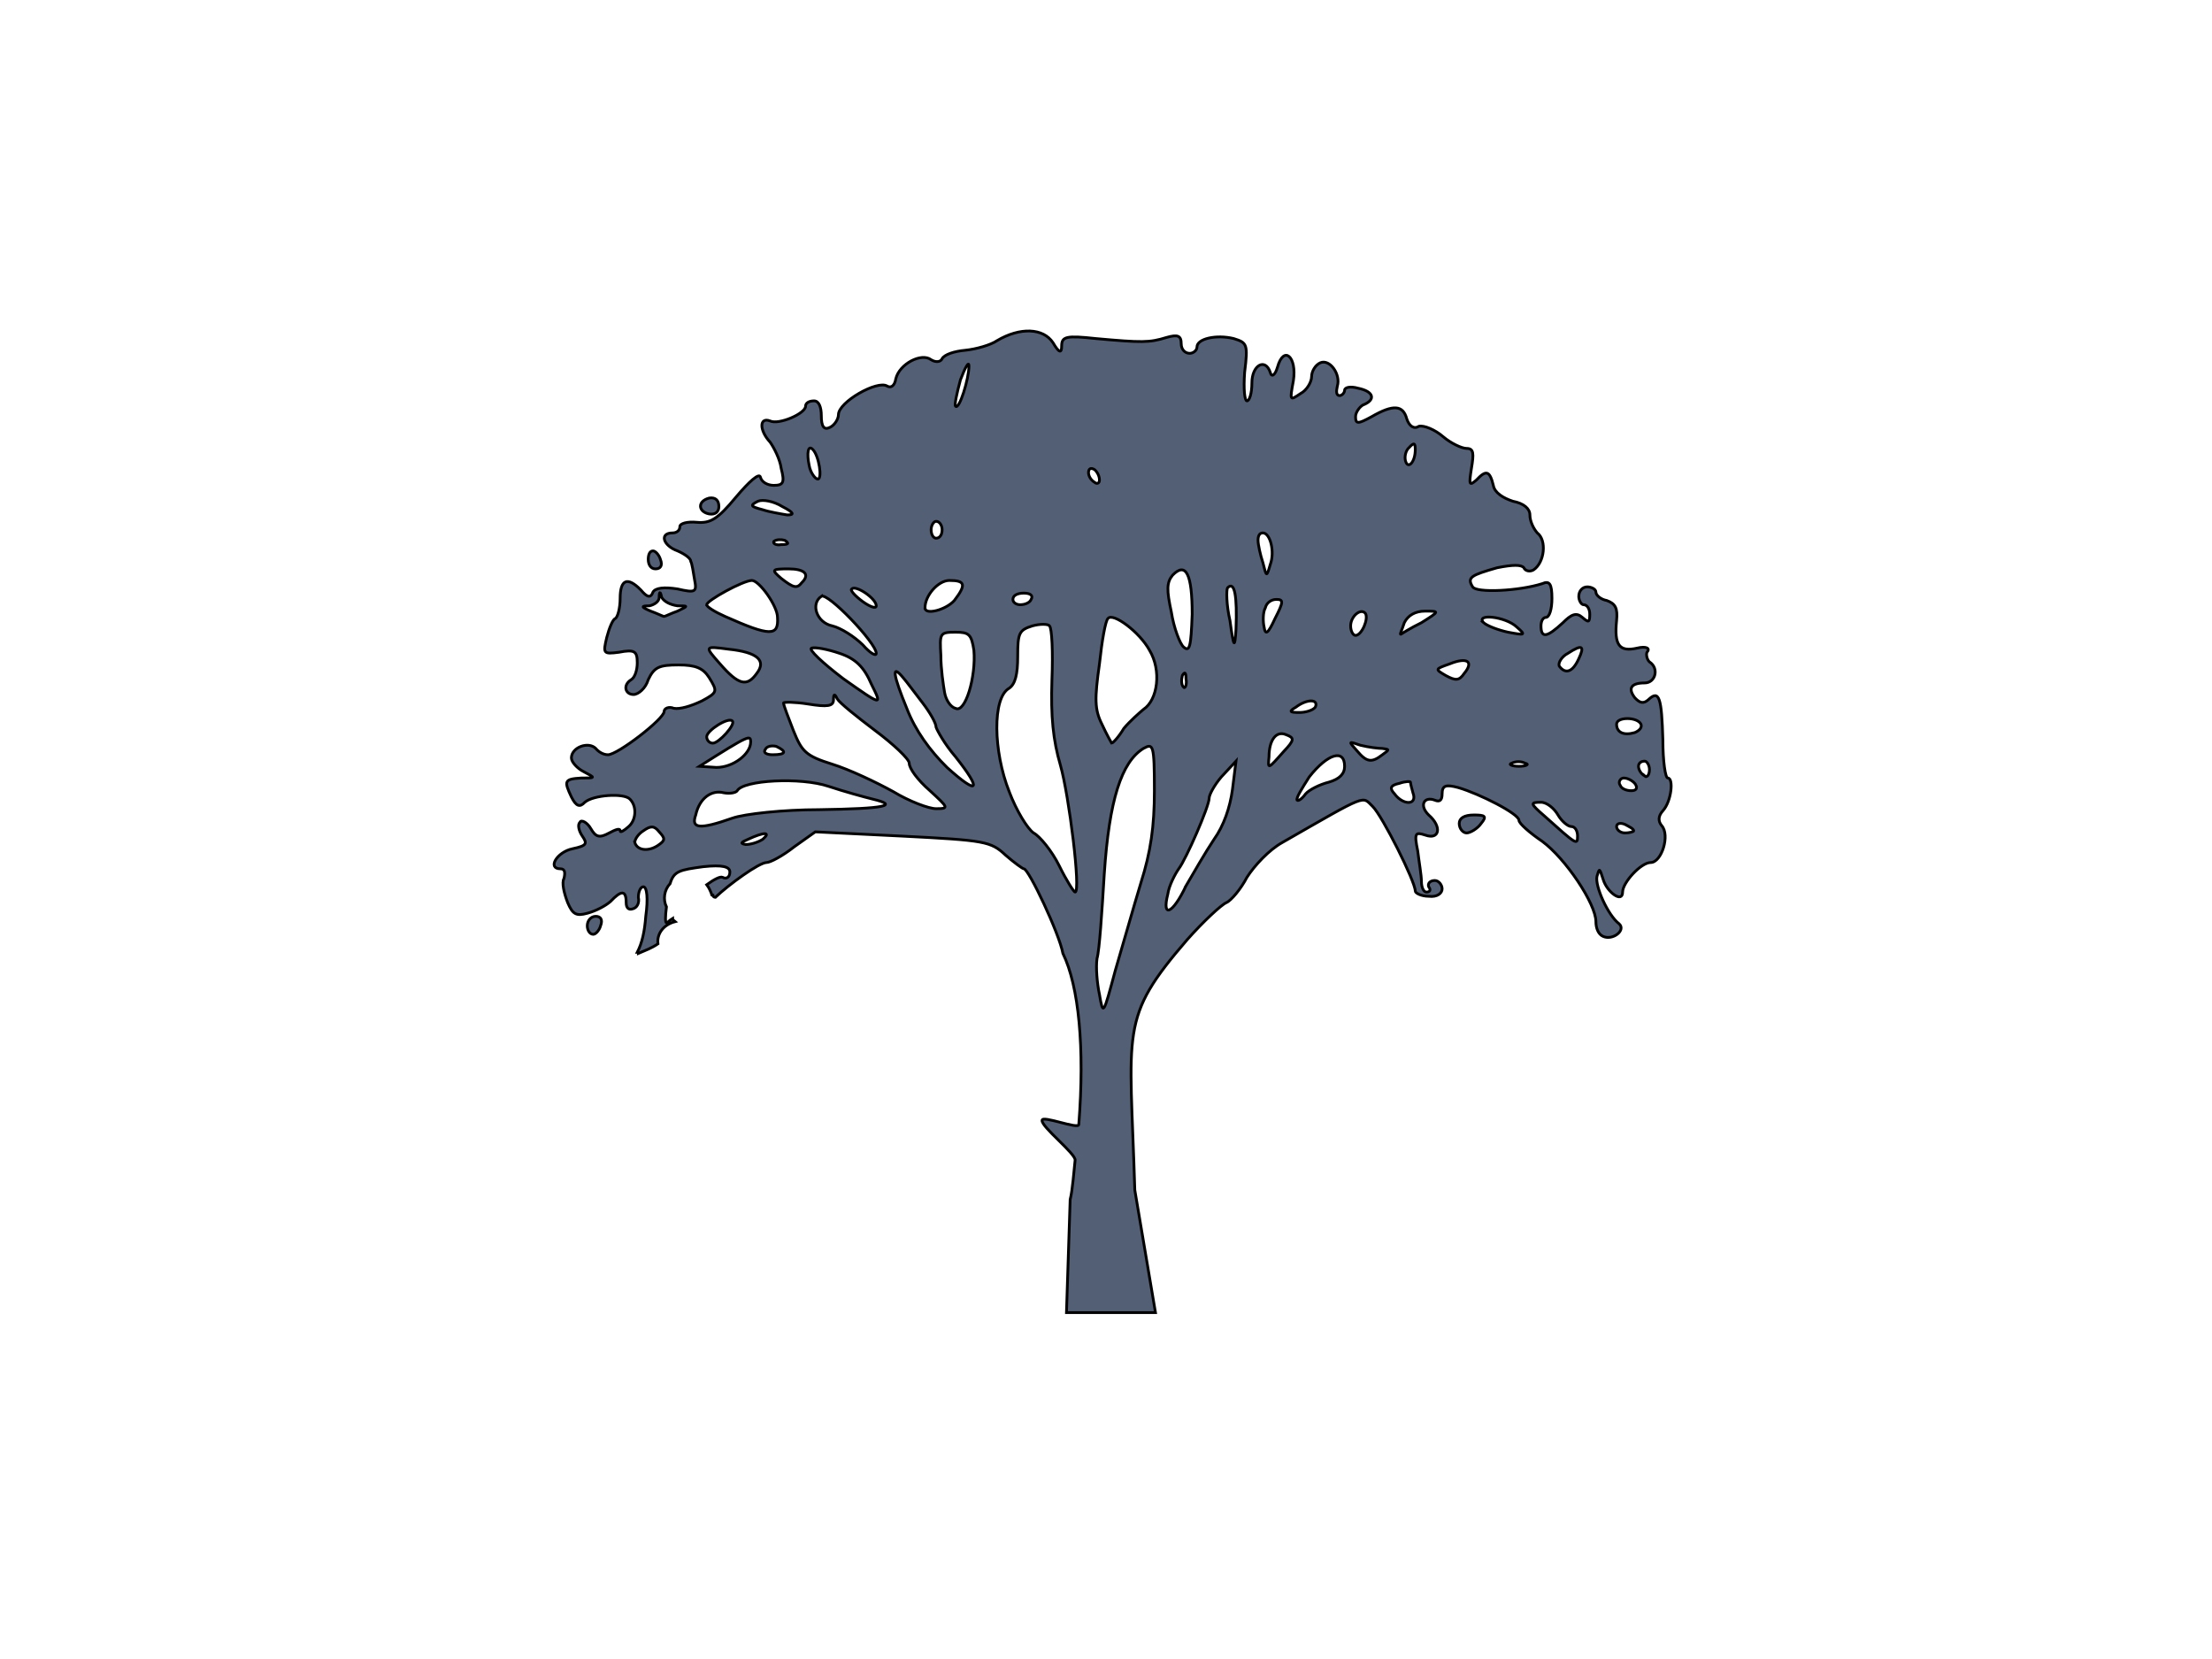
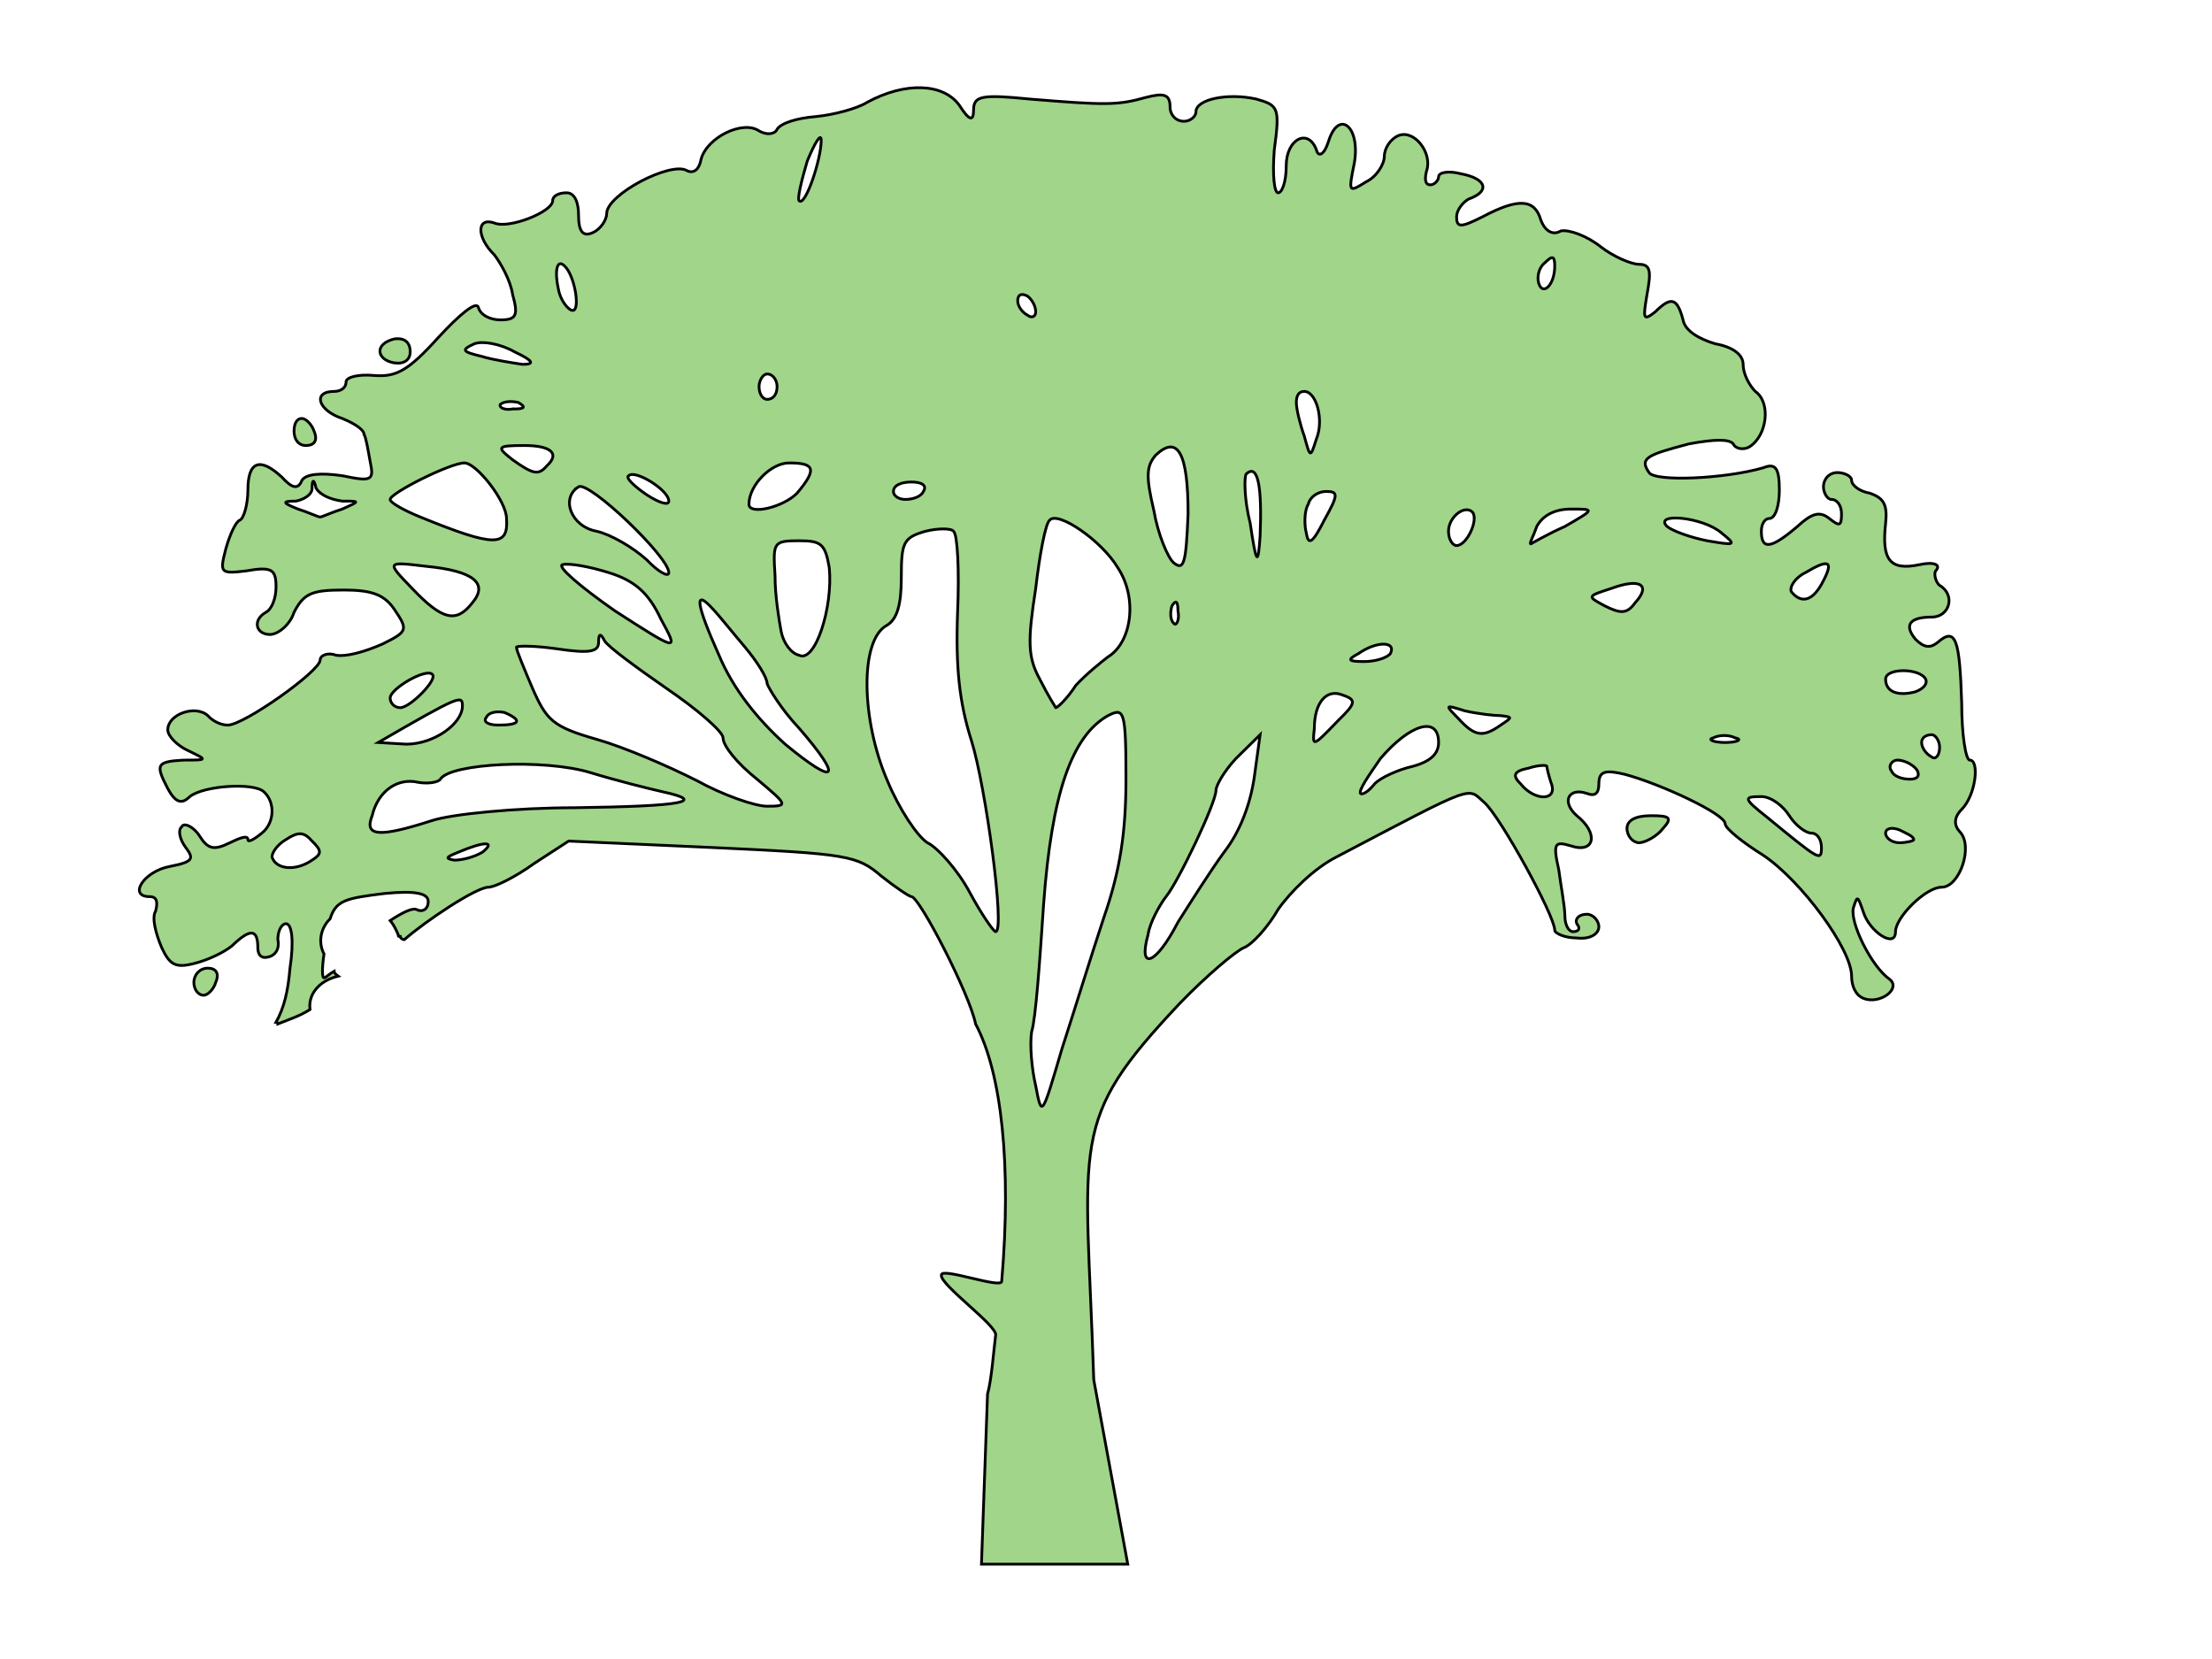
<svg xmlns="http://www.w3.org/2000/svg" width="800" height="600">
  <g>
-     <path stroke="#000" id="svg_5" d="m237.064,205.745c-1.732,0 -2.622,-1.56 -2.622,-3.43c0,-1.559 0.445,-3.074 1.732,-3.074c0.89,0 2.23,1.514 2.675,3.074c0.89,2.271 0,3.43 -1.785,3.43zm295.989,89.002c3.961,0 4.851,0.4 2.622,3.073c-1.287,1.871 -3.961,3.43 -5.248,3.43c-1.34,0 -2.675,-1.559 -2.675,-3.43c0,-1.916 1.785,-3.073 5.301,-3.073zm-276.574,-108.869c-3.961,-0.757 -4.406,-4.589 0,-5.747c2.23,-0.356 3.516,0.757 3.516,3.074c0,1.916 -1.287,3.03 -3.516,2.673zm-49.379,121.073c5.301,-1.114 5.301,-1.914 3.516,-4.544c-1.335,-1.914 -1.78,-4.231 -0.89,-4.988c0.445,-1.159 2.675,0 3.961,2.271c1.785,3.074 3.12,3.476 6.636,1.559c2.181,-1.157 3.961,-1.916 3.961,-0.757c0,0.757 1.34,0 3.071,-1.559c2.675,-2.271 3.12,-7.26 0.445,-9.934c-2.177,-2.271 -13.224,-1.514 -16.295,1.157c-1.78,1.917 -3.12,1.516 -4.851,-1.914c-2.675,-5.703 -2.675,-6.504 3.516,-6.86c5.301,0 5.301,0 0.89,-2.317c-2.225,-1.114 -4.406,-3.43 -4.406,-4.944c0,-3.832 6.143,-6.103 8.817,-3.43c0.89,1.113 2.622,2.271 4.406,2.271c3.516,0 20.305,-12.962 20.305,-15.635c0,-1.159 1.736,-1.916 3.516,-1.159c2.181,0.402 6.143,-0.757 10.157,-2.673c5.693,-3.073 5.693,-3.43 2.622,-8.418c-2.177,-3.43 -4.851,-4.589 -11.043,-4.589c-7.033,0 -8.817,0.757 -10.994,5.346c-0.895,3.073 -3.569,5.344 -5.301,5.344c-3.071,0 -3.961,-3.428 -0.89,-5.344c1.335,-0.757 2.225,-3.43 2.225,-6.103c0,-4.187 -0.89,-4.944 -6.636,-3.83c-5.746,0.757 -5.746,0.4 -4.406,-5.347c0.89,-3.43 2.177,-6.503 3.071,-6.86c0.89,-0.4 1.78,-3.83 1.78,-7.26c0,-6.861 2.626,-8.018 7.483,-3.074c2.225,2.673 3.565,3.074 4.406,0.757c0.89,-1.514 4.01,-1.871 8.866,-1.114c6.588,1.514 7.033,1.114 6.143,-3.43c-0.445,-2.673 -0.895,-5.746 -1.34,-6.503c0,-1.157 -2.177,-2.673 -4.803,-3.831c-5.301,-1.916 -6.636,-6.503 -1.785,-6.503c1.34,0 2.626,-0.757 2.626,-2.273c0,-1.157 2.675,-1.914 6.191,-1.56c4.856,0.402 7.478,-1.113 14.114,-9.13c4.856,-5.747 8.373,-8.82 8.818,-7.261c0.445,1.914 2.675,3.028 4.856,3.028c3.516,0 3.961,-1.113 2.675,-6.101c-0.45,-3.43 -2.675,-7.617 -4.015,-9.533c-3.961,-4.232 -3.961,-9.176 0,-7.663c3.12,1.516 12.827,-2.671 12.827,-5.344c0,-1.159 1.291,-1.916 3.071,-1.916c1.785,0 2.626,2.316 2.626,5.346c0,3.83 0.89,5.344 3.12,4.231c1.732,-0.801 3.071,-3.074 3.071,-4.587c0,-4.59 14.114,-12.607 17.63,-10.334c1.34,0.757 2.675,0 3.125,-2.673c1.286,-5.346 9.258,-9.533 12.774,-6.86c1.785,1.113 3.517,0.757 3.966,-0.4c0.89,-1.516 4.406,-2.673 8.368,-3.03c3.961,-0.4 9.263,-1.916 11.492,-3.476c8.368,-4.944 16.74,-4.587 20.257,0.759c2.23,3.83 3.12,3.83 3.12,1.157c0,-3.43 1.737,-3.83 12.334,-2.673c16.789,1.516 19.415,1.516 25.606,-0.4c3.961,-1.114 5.301,-0.757 5.301,2.316c0,1.917 1.287,3.43 3.071,3.43c1.335,0 2.622,-1.114 2.622,-2.273c0,-3.073 7.086,-4.587 13.277,-3.073c4.803,1.516 5.248,1.916 3.961,12.206c-0.445,6.147 0,10.334 0.842,10.334c0.89,0 1.785,-2.673 1.785,-6.503c0,-6.46 4.851,-9.131 6.636,-3.83c0.445,1.914 1.732,1.157 2.622,-1.87c2.23,-8.02 7.086,-3.833 5.746,4.944c-1.335,7.26 -1.335,7.26 2.627,4.587c2.23,-1.157 3.961,-4.187 3.961,-6.101c0,-1.916 1.34,-4.189 3.12,-4.99c3.516,-1.513 7.482,4.231 6.191,8.42c-0.445,1.914 -0.445,3.43 0.842,3.43c0.895,0 1.785,-1.113 1.785,-1.916c0,-1.114 2.181,-1.514 4.856,-0.757c5.741,1.157 6.583,4.23 1.732,6.101c-1.287,0.803 -2.626,2.673 -2.626,4.233c0,2.673 0.895,2.673 5.746,0c7.923,-4.587 11.439,-4.233 12.779,0.757c0.89,2.673 2.626,3.832 4.406,2.673c1.785,-0.4 5.746,1.159 8.818,3.83c2.675,2.273 6.636,4.187 8.421,4.187c2.626,0 2.626,1.916 1.732,7.263c-0.89,5.747 -0.89,6.503 1.785,4.187c3.516,-3.787 4.851,-3.431 6.143,1.914c0.445,2.673 3.565,4.589 7.081,5.747c3.961,0.759 6.143,2.673 6.143,4.946c0,2.316 1.335,4.988 2.675,6.504c3.516,2.673 2.622,10.69 -1.34,13.363c-1.335,0.801 -3.071,0.4 -3.516,-0.757c-0.89,-1.159 -3.961,-1.159 -9.708,0c-9.263,2.671 -10.994,3.43 -8.817,6.904c1.34,2.271 16.745,1.514 25.161,-1.159c2.626,-1.157 3.516,0 3.516,5.346c0,3.83 -0.89,6.86 -2.225,6.86c-0.895,0 -1.736,1.157 -1.736,3.073c0,4.589 2.181,4.187 7.928,-1.157c3.066,-3.073 4.851,-3.832 7.033,-1.916c2.225,1.916 2.675,1.916 2.675,-1.157c0,-1.873 -0.895,-3.43 -2.23,-3.43c-0.842,0 -1.737,-1.516 -1.737,-3.03c0,-1.916 1.291,-3.43 3.071,-3.43c1.34,0 3.12,0.757 3.12,1.871c0,1.16 1.736,2.673 3.966,3.074c3.067,1.159 3.961,2.673 3.516,7.26c-0.895,8.776 0.89,11.45 7.478,9.936c3.12,-0.759 4.851,0 3.516,1.514c-0.397,0.757 0,2.673 0.89,3.473c3.569,2.273 2.23,7.618 -1.732,7.618c-4.856,0 -6.191,1.916 -3.565,5.346c1.78,1.916 3.12,2.271 4.851,0.757c4.015,-3.83 4.856,-0.757 5.301,14.523c0,7.66 0.89,13.764 1.78,13.764c2.181,0 1.34,8.42 -1.78,11.85c-1.736,1.914 -1.736,3.784 -0.445,5.344c3.12,3.43 0,13.364 -3.966,13.364c-3.516,0 -10.152,7.26 -10.152,10.69c0,4.189 -5.693,0 -7.033,-4.587c-1.335,-4.187 -1.335,-4.187 -2.23,-1.159c-0.842,3.476 3.966,14.166 7.976,17.196c2.626,2.317 -2.23,6.147 -5.746,4.587c-1.785,-0.757 -2.626,-3.028 -2.626,-5.344c0,-6.503 -11.043,-22.897 -19.415,-29.044c-4.455,-3.03 -8.416,-6.46 -8.416,-7.617c0,-2.317 -14.119,-9.533 -22.041,-11.85c-4.411,-1.159 -5.746,-0.757 -5.746,2.316c0,2.271 -0.842,3.028 -2.626,2.271c-3.961,-1.514 -5.746,1.917 -2.23,5.346c4.856,4.187 4.015,9.176 -1.287,7.26c-3.565,-1.157 -4.01,-0.757 -2.675,5.747c0.445,3.787 1.34,8.776 1.34,11.047c0,2.317 0.89,3.831 1.78,3.831c1.292,0 1.736,-0.757 0.842,-1.914c-0.445,-1.159 0.45,-2.273 2.23,-2.273c1.34,0 2.626,1.516 2.626,3.03c0,1.56 -1.736,3.073 -4.856,2.673c-2.622,0 -4.851,-1.114 -4.851,-1.871c0,-3.476 -11.889,-27.13 -15.405,-30.603c-3.961,-3.787 -1.335,-4.944 -32.639,13.007c-4.851,2.673 -10.152,8.42 -12.827,12.607c-2.181,4.187 -5.698,8.42 -7.478,9.176c-1.785,0.757 -8.373,6.86 -14.119,13.364c-24.716,28.641 -20.702,32.071 -18.97,90.561c7.482,44.321 7.482,44.321 7.482,44.321c-17.635,0 -17.635,0 -17.635,0c-14.559,0 -14.559,0 -14.559,0c1.335,-40.894 1.335,-40.894 1.335,-40.894c0.89,-3.428 1.34,-10.334 1.785,-14.164c0.445,-2.273 -12.382,-12.207 -11.937,-14.477c0,-1.916 13.272,3.43 13.272,1.514c2.181,-27.884 0,-50.068 -5.746,-61.874c-1.335,-7.261 -12.382,-30.601 -14.114,-30.601c-0.445,0 -3.565,-2.273 -6.636,-4.946c-5.301,-4.987 -7.478,-5.344 -37.05,-6.86c-31.749,-1.557 -31.749,-1.557 -31.749,-1.557c-7.526,5.344 -7.526,5.344 -7.526,5.344c-4.406,3.476 -8.817,5.747 -10.104,5.747c-2.675,0 -13.722,8.019 -18.525,12.606c-0.445,0 -0.89,-0.4 -0.89,-0.757c-0.445,0 -0.445,0 -0.445,-0.4c-0.445,-1.113 -0.895,-2.273 -1.785,-3.43c2.675,-1.916 4.856,-3.075 5.746,-2.673c1.335,0.757 2.626,0 2.626,-1.917c0,-1.914 -2.626,-2.673 -9.659,-1.914c-8.421,1.157 -10.602,1.557 -11.937,6.101c-2.181,2.316 -2.626,5.747 -1.335,8.42c-0.45,3.43 -0.45,5.746 0,5.746c0.445,0 0.89,-0.757 2.225,-1.559c0,0.4 0.445,0.803 0.895,1.159c-4.411,1.157 -6.641,4.587 -6.191,8.017c-2.23,1.559 -4.411,2.316 -7.086,3.474c0,0 0,-0.4 -0.397,-0.4c1.736,-3.43 2.626,-7.261 3.071,-13.007c0.895,-6.46 0.445,-10.69 -0.89,-10.69c-0.89,0 -1.785,1.559 -1.785,3.83c0.445,1.917 -0.397,3.831 -2.177,4.187c-1.34,0.4 -2.23,-0.357 -2.23,-2.271c0,-4.589 -1.732,-4.589 -5.698,-0.402c-1.78,1.559 -5.296,3.43 -8.368,4.233c-4.015,1.113 -5.301,0.356 -7.086,-3.831c-1.335,-3.43 -2.225,-7.263 -1.335,-8.776c0.445,-1.916 0.445,-3.474 -1.287,-3.474c-4.856,0 -1.34,-6.103 4.406,-7.263zm37.94,-87.843c-2.675,-0.4 -4.856,-1.514 -5.746,-3.073c-0.445,-2.273 -0.89,-2.273 -0.89,0c0,1.559 -1.785,2.673 -3.516,3.073c-3.12,0 -3.12,0.4 0.445,1.917c2.176,0.757 4.406,1.914 4.851,1.914c0.397,0 2.626,-1.157 4.856,-1.914c3.961,-1.917 3.961,-1.917 0,-1.917zm349.775,61.518c0.842,0.757 1.732,-0.402 1.732,-2.316c0,-1.516 -0.89,-3.03 -1.732,-3.03c-1.34,0 -2.23,0.757 -2.23,1.871c0,1.159 0.89,2.719 2.23,3.476zm-3.12,3.43c-0.445,-1.159 -2.626,-2.673 -4.411,-2.673c-1.287,0 -2.177,1.514 -1.287,2.673c0.397,1.157 2.181,1.914 3.961,1.914c1.736,0 2.181,-0.757 1.736,-1.914zm-3.961,17.194c1.335,0 3.12,-0.4 3.12,-0.757c0,-0.803 -1.785,-1.559 -3.12,-2.317c-1.736,-0.757 -3.071,-0.357 -3.071,0.757c0,1.159 1.335,2.316 3.071,2.316zm3.516,-36.304c1.78,-0.757 2.675,-1.916 2.225,-3.03c-1.335,-2.716 -8.813,-2.716 -8.813,0c0,3.03 2.622,4.187 6.588,3.03zm-24.223,-28.644c-2.23,1.159 -3.565,3.43 -3.12,4.589c2.23,3.028 4.856,2.271 7.081,-2.673c2.181,-4.589 1.291,-5.346 -3.961,-1.916zm-8.421,58.844c11.492,10.29 11.937,10.69 11.937,7.26c0,-1.914 -0.89,-3.474 -2.23,-3.474c-1.286,0 -3.516,-1.917 -4.851,-4.187c-1.287,-2.273 -3.961,-4.59 -6.143,-4.59c-4.01,0 -4.01,0.402 1.287,4.99zm-9.258,-17.997c2.67,0 3.961,-0.757 2.225,-1.114c-1.335,-0.757 -3.516,-0.757 -4.851,0c-1.34,0.357 0,1.114 2.626,1.114zm-12.779,-51.939c1.335,1.157 5.296,2.671 8.813,3.43c6.191,1.157 6.636,1.157 3.12,-1.916c-4.01,-3.787 -15.004,-4.944 -11.932,-1.514zm-26.898,-63.388c-1.335,1.113 -1.78,3.43 -1.335,4.944c0.89,3.074 3.516,0.4 3.516,-4.187c0,-2.317 -0.445,-2.673 -2.181,-0.757zm13.224,82.498c3.516,1.914 4.856,1.914 6.641,-0.759c3.516,-4.187 1.286,-6.101 -5.301,-3.43c-5.301,1.873 -5.301,1.873 -1.34,4.189zm-8.813,-19.11c6.636,-4.187 6.636,-4.187 1.335,-4.187c-3.565,0 -6.191,1.513 -7.526,4.187c-0.842,2.671 -1.736,4.187 -1.291,4.187c0,0 3.516,-2.273 7.483,-4.187zm-9.708,61.918c3.066,4.187 8.368,4.187 6.636,-0.4c-0.445,-1.516 -0.895,-3.43 -0.895,-3.832c0,-0.357 -1.78,-0.357 -3.961,0.402c-3.565,0.757 -3.565,1.914 -1.78,3.83zm-13.674,-15.68c3.516,4.187 5.301,4.587 9.263,1.514c2.626,-1.914 2.626,-1.914 0,-2.271c-1.335,0 -4.851,-0.402 -7.923,-1.159c-4.411,-1.514 -4.411,-1.514 -1.34,1.916zm-0.445,-41.651c2.23,0 4.856,-6.103 3.516,-8.017c-1.732,-1.916 -5.296,1.157 -5.296,4.587c0,1.916 0.89,3.43 1.78,3.43zm-21.592,25.97c-2.675,1.559 -2.23,1.917 1.287,1.917c2.23,0 4.851,-0.759 5.746,-1.917c1.335,-3.03 -3.071,-3.03 -7.033,0zm0.445,33.631c0.397,0.402 1.732,-0.4 3.071,-2.271c1.335,-1.559 5.296,-3.476 8.368,-4.233c3.961,-1.157 5.746,-3.028 5.746,-5.747c0,-6.457 -6.191,-4.544 -12.779,3.833c-2.675,4.231 -4.851,7.661 -4.406,8.418zm-4.856,-17.594c3.961,-4.187 3.961,-4.946 0.841,-6.103c-3.516,-1.514 -6.138,1.917 -6.138,8.017c-0.45,4.589 -0.45,4.589 5.296,-1.914zm-7.081,-45.08c0.445,3.073 1.335,2.673 3.961,-3.03c3.12,-6.101 3.12,-6.904 0.445,-6.904c-1.732,0 -3.516,1.157 -3.961,3.074c-0.89,1.514 -0.89,4.99 -0.445,6.86zm-2.181,-31.315c0,1.557 0.842,5.344 1.736,8.017c1.335,5.346 1.335,5.346 2.675,0.757c1.732,-4.587 0,-11.447 -2.675,-11.447c-1.291,0 -1.736,1.157 -1.736,2.673zm-30.902,12.605c-2.181,2.673 -2.181,5.346 -0.45,13.364c0.895,5.747 3.125,11.493 4.411,12.607c2.23,1.916 2.675,0 3.12,-11.848c0,-14.477 -2.23,-19.067 -7.081,-14.123zm3.961,40.493c0.445,0.757 1.335,-0.757 0.89,-3.03c0,-2.317 -0.445,-2.673 -1.335,-1.157c-0.397,1.514 -0.397,3.43 0.445,4.187zm15.899,-35.904c-0.445,0.757 -0.445,6.103 0.89,11.848c1.34,9.936 1.736,10.336 2.181,3.075c0.445,-11.85 -0.445,-17.596 -3.071,-14.923zm-15.009,107.756c2.675,-4.589 7.081,-12.25 10.153,-16.839c3.516,-4.944 5.746,-11.448 6.636,-17.951c1.291,-10.29 1.291,-10.29 1.291,-10.29c-5.301,5.703 -5.301,5.703 -5.301,5.703c-2.626,3.074 -4.406,6.503 -4.406,7.661c0,3.03 -8.373,22.14 -10.999,25.57c-1.335,1.914 -3.565,6.147 -3.961,9.176c-2.23,8.775 1.736,7.26 6.588,-3.03zm-31.304,39.334c1.34,7.617 1.34,7.617 5.746,-8.776c2.626,-8.82 6.588,-22.94 9.263,-31.717c3.516,-11.091 4.856,-20.267 4.856,-33.231c0,-16.838 -0.45,-17.194 -3.966,-15.278c-7.971,4.944 -12.382,18.708 -14.162,45.435c-0.842,13.766 -1.736,27.53 -2.626,30.56c-0.445,3.073 0,8.82 0.89,13.007zm0.895,-97.778c1.732,3.787 3.516,6.86 3.516,6.86c0.445,0 2.621,-2.317 4.406,-5.346c2.23,-2.671 5.746,-5.744 7.081,-6.858c5.253,-3.476 6.588,-14.166 2.181,-21.427c-3.516,-6.503 -13.224,-13.766 -15.009,-11.45c-0.89,0.757 -2.176,8.02 -3.071,16.437c-1.78,12.607 -1.78,16.439 0.895,21.783zm-2.675,-87.488c0.89,0.759 1.78,0.357 1.78,-0.8c0,-1.516 -0.89,-3.03 -1.78,-3.787c-1.34,-0.803 -2.181,-0.4 -2.181,1.114c0,1.157 0.842,2.673 2.181,3.474zm-142.894,102.722c6.143,0.402 6.143,0.402 6.143,0.402c6.191,0 12.382,-4.946 12.382,-9.176c0,-2.673 -0.445,-2.673 -18.525,8.774zm2.626,-10.691c0,1.16 0.89,2.317 2.23,2.317c2.177,0 8.368,-6.86 7.033,-8.017c-1.34,-1.559 -9.263,3.43 -9.263,5.701zm4.856,-26.327c6.636,7.619 9.708,8.376 13.224,3.43c3.565,-4.587 0.445,-7.661 -10.157,-8.774c-8.813,-1.159 -8.813,-1.159 -3.067,5.344zm-4.856,-21.425c0,0.8 3.12,2.671 6.636,4.23c16.295,7.261 19.415,7.261 18.97,0.357c0,-4.187 -6.636,-13.364 -9.263,-13.364c-3.12,0 -16.344,7.26 -16.344,8.777zm23.826,54.255c4.851,0 5.296,-1.157 1.335,-3.028c-1.785,-0.402 -3.516,0 -3.961,1.114c-0.895,1.157 0.445,1.914 2.626,1.914zm3.516,-89.759c-3.071,-1.916 -7.038,-2.673 -8.818,-1.916c-3.071,1.516 -2.626,1.916 1.78,3.073c2.181,0.759 6.641,1.516 8.818,1.873c2.626,0 2.626,-0.759 -1.78,-3.03zm-0.397,13.764c2.621,0 3.071,-0.4 1.287,-1.557c-1.287,-0.356 -3.071,-0.356 -3.961,0.4c-0.445,0.757 0.89,1.514 2.675,1.157zm2.621,8.777c-6.191,0 -6.191,0.356 -2.621,3.43c4.406,3.43 5.693,3.83 7.478,1.514c3.071,-3.028 0.89,-4.944 -4.856,-4.944zm8.818,-43.165c-1.785,-1.916 -2.23,1.514 -1.335,5.701c0.445,2.673 2.225,4.989 3.12,4.989c1.732,0 0.445,-8.42 -1.785,-10.69zm14.114,50.424c-0.89,0.357 1.34,2.673 3.966,4.59c2.675,1.914 4.851,2.671 4.851,1.514c0,-2.673 -7.478,-7.663 -8.817,-6.103zm-11.043,2.673c-3.961,2.673 -1.732,9.533 4.01,10.691c3.071,0.757 7.928,3.83 10.999,6.86c2.675,3.074 4.851,4.233 4.851,3.074c0,-3.83 -17.63,-22.184 -19.86,-20.624zm18.08,31.717c-2.626,-6.149 -5.698,-9.177 -11.444,-11.093c-4.406,-1.514 -8.817,-2.316 -10.152,-1.914c-1.34,0.4 3.961,5.344 11.492,11.091c14.114,9.934 14.114,9.934 10.104,1.916zm23.425,-58.845c-0.89,0 -1.785,1.514 -1.785,3.028c0,1.916 0.895,3.074 1.785,3.074c1.287,0 2.181,-1.157 2.181,-3.074c0,-1.514 -0.895,-3.028 -2.181,-3.028zm-4.01,31.315c0,2.673 7.526,0.757 10.597,-2.673c4.406,-5.746 3.961,-7.26 -1.785,-7.26c-3.961,0 -8.813,5.347 -8.813,9.934zm12.827,-82.499c-1.34,4.944 -2.23,9.131 -1.785,9.533c1.34,1.514 4.856,-9.933 4.856,-14.523c0,-1.914 -1.34,0.402 -3.071,4.989zm22.931,77.152c-2.23,0 -3.961,0.759 -3.961,2.273c0,1.157 1.287,1.917 2.622,1.917c1.785,0 3.516,-0.759 3.966,-1.917c0.89,-1.513 -0.45,-2.273 -2.626,-2.273zm-5.301,71.808c2.626,6.906 6.588,13.364 8.818,14.923c2.23,1.157 6.636,6.504 9.263,11.85c2.626,5.344 5.301,9.531 5.746,9.531c2.176,0 -2.23,-35.145 -5.301,-45.837c-2.675,-9.174 -3.517,-17.594 -3.071,-30.958c0.397,-9.933 0,-18.71 -0.89,-19.467c-0.445,-0.757 -3.516,-0.757 -6.191,0c-4.856,1.514 -5.301,2.673 -5.301,11.093c0,6.458 -0.89,9.934 -3.071,11.447c-6.191,3.43 -5.746,22.897 0,37.418zm-12.779,-51.181c-0.89,-5.747 -1.78,-6.503 -6.636,-6.503c-5.746,0 -5.746,0.4 -5.301,8.418c0,4.946 0.895,10.693 1.34,13.364c0.445,2.673 2.181,5.346 3.961,5.747c3.516,1.916 7.478,-11.447 6.636,-21.024zm-6.636,38.575c-3.961,-4.587 -6.636,-9.531 -7.033,-10.69c0,-1.514 -2.23,-5.344 -4.851,-8.774c-2.675,-3.43 -5.746,-7.663 -7.086,-9.177c-4.406,-5.346 -3.516,-0.757 1.34,11.091c3.071,8.019 8.368,15.28 14.559,21.383c11.444,10.334 12.779,8.418 3.071,-3.832zm-7.033,18.753c4.803,0 4.406,-0.4 -2.23,-6.503c-4.406,-3.831 -7.478,-8.018 -7.478,-9.934c0,-1.514 -5.746,-6.904 -12.382,-11.848c-6.588,-4.989 -12.779,-9.933 -13.669,-11.449c-0.895,-1.914 -1.34,-1.914 -1.34,0.357c0,2.317 -2.177,2.673 -9.263,1.514c-4.851,-0.757 -8.813,-0.757 -8.813,-0.355c0,0.757 1.78,5.344 3.565,9.933c3.071,7.617 4.406,9.177 14.114,12.205c6.143,1.916 15.85,6.503 22.041,9.933c5.746,3.476 12.779,6.147 15.454,6.147zm-68.847,12.963c1.785,0 4.411,-0.757 6.191,-1.916c3.071,-2.671 0.45,-2.671 -5.296,0c-2.626,1.159 -3.071,1.516 -0.895,1.916zm-4.851,-9.533c4.406,-1.557 18.525,-3.073 31.352,-3.073c24.218,-0.357 29.074,-1.513 19.367,-3.83c-3.071,-0.757 -10.104,-2.673 -15.85,-4.587c-10.153,-3.43 -30.907,-2.273 -33.084,1.558c-0.45,0.759 -2.675,1.159 -4.856,0.759c-4.406,-1.159 -8.818,1.914 -10.153,8.018c-1.785,4.944 1.335,5.346 13.224,1.157zm-35.265,8.777c0.89,3.074 5.301,3.43 8.818,0.757c2.176,-1.514 2.176,-2.27 0,-4.587c-1.785,-2.273 -3.071,-2.273 -5.746,-0.357c-1.785,1.114 -3.071,3.028 -3.071,4.187zm-14.114,26.727c1.732,0 2.622,1.157 1.732,3.43c-0.397,1.559 -1.732,3.073 -2.626,3.073c-1.335,0 -2.177,-1.514 -2.177,-3.073c0,-1.871 1.287,-3.43 3.071,-3.43z" fill="#535F75" />
+     <path stroke="#000" fill="#A0D58A" d="m110.659,161.126c-2.846,0 -4.309,-2.346 -4.309,-5.16c0,-2.346 0.731,-4.623 2.846,-4.623c1.463,0 3.665,2.277 4.396,4.623c1.463,3.415 0,5.16 -2.933,5.16l0,0zm486.477,133.879c6.511,0 7.974,0.602 4.309,4.623c-2.115,2.814 -6.511,5.159 -8.625,5.159c-2.202,0 -4.396,-2.346 -4.396,-5.159c0,-2.883 2.934,-4.623 8.713,-4.623zm-454.568,-163.764c-6.511,-1.138 -7.242,-6.903 0,-8.644c3.665,-0.536 5.779,1.138 5.779,4.623c0,2.882 -2.115,4.557 -5.779,4.021zm-81.158,182.122c8.713,-1.675 8.713,-2.879 5.779,-6.835c-2.194,-2.879 -2.926,-6.364 -1.463,-7.503c0.731,-1.744 4.396,0 6.511,3.416c2.933,4.623 5.127,5.229 10.907,2.346c3.585,-1.74 6.511,-2.882 6.511,-1.138c0,1.138 2.202,0 5.048,-2.346c4.396,-3.416 5.128,-10.921 0.732,-14.943c-3.577,-3.416 -21.734,-2.277 -26.782,1.74c-2.926,2.883 -5.128,2.281 -7.974,-2.879c-4.396,-8.579 -4.396,-9.783 5.779,-10.319c8.713,0 8.713,0 1.463,-3.485c-3.657,-1.675 -7.242,-5.159 -7.242,-7.437c0,-5.765 10.096,-9.18 14.492,-5.159c1.463,1.675 4.309,3.416 7.242,3.416c5.779,0 33.372,-19.497 33.372,-23.518c0,-1.743 2.854,-2.882 5.779,-1.743c3.585,0.605 10.096,-1.138 16.694,-4.021c9.357,-4.623 9.357,-5.159 4.309,-12.662c-3.577,-5.159 -7.974,-6.903 -18.149,-6.903c-11.559,0 -14.492,1.139 -18.069,8.042c-1.471,4.623 -5.867,8.039 -8.713,8.039c-5.048,0 -6.511,-5.156 -1.463,-8.039c2.194,-1.139 3.657,-5.159 3.657,-9.181c0,-6.298 -1.463,-7.437 -10.907,-5.762c-9.444,1.138 -9.444,0.602 -7.242,-8.043c1.463,-5.159 3.577,-9.782 5.048,-10.319c1.463,-0.602 2.925,-5.762 2.925,-10.921c0,-10.32 4.317,-12.06 12.298,-4.623c3.657,4.021 5.859,4.623 7.242,1.138c1.463,-2.277 6.59,-2.814 14.572,-1.675c10.827,2.277 11.559,1.675 10.096,-5.159c-0.731,-4.021 -1.471,-8.644 -2.202,-9.782c0,-1.741 -3.577,-4.021 -7.894,-5.762c-8.713,-2.882 -10.907,-9.782 -2.933,-9.782c2.202,0 4.316,-1.139 4.316,-3.419c0,-1.741 4.396,-2.879 10.176,-2.346c7.981,0.605 12.29,-1.674 23.197,-13.734c7.981,-8.644 13.761,-13.267 14.492,-10.922c0.731,2.879 4.396,4.554 7.981,4.554c5.779,0 6.511,-1.675 4.396,-9.177c-0.739,-5.16 -4.396,-11.458 -6.598,-14.34c-6.511,-6.366 -6.511,-13.803 0,-11.527c5.127,2.281 21.082,-4.018 21.082,-8.039c0,-1.744 2.123,-2.882 5.048,-2.882c2.934,0 4.317,3.484 4.317,8.042c0,5.762 1.463,8.039 5.128,6.364c2.846,-1.204 5.048,-4.623 5.048,-6.9c0,-6.904 23.197,-18.964 28.976,-15.545c2.202,1.139 4.396,0 5.136,-4.021c2.114,-8.042 15.215,-14.34 20.995,-10.319c2.934,1.675 5.78,1.139 6.519,-0.602c1.463,-2.281 7.242,-4.021 13.753,-4.558c6.511,-0.602 15.224,-2.882 18.888,-5.228c13.753,-7.437 27.514,-6.9 33.293,1.142c3.665,5.761 5.127,5.761 5.127,1.74c0,-5.16 2.854,-5.762 20.272,-4.021c27.593,2.281 31.91,2.281 42.085,-0.602c6.511,-1.675 8.713,-1.139 8.713,3.484c0,2.883 2.115,5.16 5.048,5.16c2.194,0 4.309,-1.675 4.309,-3.419c0,-4.623 11.646,-6.9 21.822,-4.623c7.894,2.281 8.625,2.882 6.511,18.361c-0.731,9.246 0,15.544 1.383,15.544c1.463,0 2.933,-4.021 2.933,-9.783c0,-9.717 7.974,-13.735 10.907,-5.762c0.732,2.879 2.846,1.741 4.309,-2.813c3.665,-12.063 11.646,-5.765 9.444,7.437c-2.194,10.921 -2.194,10.921 4.317,6.9c3.665,-1.741 6.511,-6.298 6.511,-9.177c0,-2.883 2.202,-6.301 5.128,-7.506c5.779,-2.277 12.298,6.364 10.175,12.665c-0.731,2.88 -0.731,5.16 1.383,5.16c1.471,0 2.934,-1.675 2.934,-2.882c0,-1.675 3.585,-2.277 7.981,-1.138c9.436,1.741 10.819,6.363 2.846,9.177c-2.115,1.207 -4.317,4.021 -4.317,6.367c0,4.021 1.471,4.021 9.444,0c13.021,-6.9 18.801,-6.367 21.003,1.138c1.463,4.021 4.316,5.765 7.242,4.021c2.933,-0.602 9.444,1.744 14.492,5.762c4.396,3.419 10.907,6.298 13.84,6.298c4.317,0 4.317,2.883 2.846,10.924c-1.463,8.644 -1.463,9.783 2.934,6.299c5.779,-5.697 7.974,-5.16 10.096,2.879c0.731,4.021 5.859,6.903 11.638,8.644c6.511,1.142 10.096,4.021 10.096,7.44c0,3.484 2.194,7.503 4.396,9.783c5.779,4.021 4.309,16.08 -2.202,20.101c-2.194,1.204 -5.048,0.602 -5.779,-1.138c-1.463,-1.744 -6.511,-1.744 -15.955,0c-15.224,4.018 -18.069,5.159 -14.492,10.384c2.202,3.416 27.521,2.277 41.354,-1.744c4.317,-1.741 5.779,0 5.779,8.042c0,5.761 -1.463,10.319 -3.657,10.319c-1.471,0 -2.854,1.74 -2.854,4.623c0,6.903 3.585,6.298 13.029,-1.741c5.04,-4.623 7.973,-5.765 11.559,-2.882c3.657,2.882 4.396,2.882 4.396,-1.741c0,-2.817 -1.471,-5.159 -3.665,-5.159c-1.383,0 -2.854,-2.281 -2.854,-4.558c0,-2.882 2.123,-5.159 5.048,-5.159c2.202,0 5.128,1.138 5.128,2.814c0,1.744 2.854,4.021 6.519,4.623c5.04,1.744 6.511,4.021 5.779,10.921c-1.471,13.201 1.463,17.223 12.29,14.946c5.128,-1.142 7.973,0 5.779,2.277c-0.652,1.138 0,4.021 1.463,5.225c5.867,3.419 3.665,11.458 -2.846,11.458c-7.981,0 -10.176,2.882 -5.859,8.042c2.925,2.882 5.127,3.416 7.973,1.139c6.598,-5.762 7.981,-1.139 8.713,21.846c0,11.523 1.463,20.704 2.926,20.704c3.585,0 2.202,12.665 -2.926,17.825c-2.854,2.879 -2.854,5.693 -0.731,8.039c5.127,5.16 0,20.103 -6.519,20.103c-5.779,0 -16.686,10.921 -16.686,16.081c0,6.302 -9.357,0 -11.559,-6.9c-2.194,-6.298 -2.194,-6.298 -3.665,-1.744c-1.383,5.228 6.519,21.309 13.109,25.866c4.316,3.485 -3.665,9.246 -9.444,6.9c-2.934,-1.138 -4.317,-4.554 -4.317,-8.039c0,-9.782 -18.149,-34.442 -31.91,-43.688c-7.321,-4.558 -13.832,-9.718 -13.832,-11.458c0,-3.485 -23.205,-14.34 -36.226,-17.825c-7.25,-1.744 -9.444,-1.138 -9.444,3.484c0,3.416 -1.383,4.554 -4.317,3.416c-6.511,-2.277 -9.444,2.883 -3.665,8.042c7.981,6.298 6.598,13.803 -2.115,10.921c-5.859,-1.741 -6.59,-1.139 -4.396,8.644c0.731,5.696 2.202,13.201 2.202,16.617c0,3.485 1.463,5.762 2.925,5.762c2.123,0 2.854,-1.139 1.383,-2.879c-0.731,-1.744 0.739,-3.419 3.665,-3.419c2.202,0 4.317,2.28 4.317,4.557c0,2.346 -2.854,4.623 -7.981,4.022c-4.309,0 -7.974,-1.675 -7.974,-2.814c0,-5.229 -19.54,-40.809 -25.319,-46.034c-6.511,-5.697 -2.194,-7.437 -53.644,19.565c-7.973,4.021 -16.686,12.665 -21.082,18.964c-3.585,6.298 -9.365,12.665 -12.29,13.803c-2.933,1.139 -13.761,10.319 -23.205,20.102c-40.623,43.083 -34.024,48.243 -31.178,136.225c12.298,66.669 12.298,66.669 12.298,66.669c-28.984,0 -28.984,0 -28.984,0c-23.928,0 -23.928,0 -23.928,0c2.194,-61.513 2.194,-61.513 2.194,-61.513c1.463,-5.156 2.202,-15.544 2.934,-21.306c0.731,-3.419 -20.351,-18.361 -19.62,-21.777c0,-2.882 21.814,5.16 21.814,2.277c3.585,-41.944 0,-75.314 -9.444,-93.073c-2.194,-10.922 -20.351,-46.031 -23.197,-46.031c-0.732,0 -5.859,-3.419 -10.907,-7.44c-8.713,-7.502 -12.29,-8.039 -60.894,-10.319c-52.181,-2.343 -52.181,-2.343 -52.181,-2.343c-12.37,8.039 -12.37,8.039 -12.37,8.039c-7.242,5.228 -14.492,8.644 -16.607,8.644c-4.396,0 -22.553,12.063 -30.447,18.963c-0.731,0 -1.463,-0.601 -1.463,-1.138c-0.732,0 -0.732,0 -0.732,-0.602c-0.731,-1.675 -1.471,-3.419 -2.933,-5.159c4.396,-2.882 7.981,-4.626 9.444,-4.021c2.194,1.138 4.317,0 4.317,-2.883c0,-2.879 -4.317,-4.021 -15.875,-2.879c-13.84,1.741 -17.426,2.343 -19.62,9.178c-3.585,3.484 -4.317,8.644 -2.194,12.665c-0.739,5.159 -0.739,8.644 0,8.644c0.731,0 1.463,-1.138 3.657,-2.346c0,0.602 0.731,1.207 1.471,1.744c-7.25,1.741 -10.915,6.9 -10.176,12.06c-3.665,2.346 -7.25,3.484 -11.646,5.225c0,0 0,-0.602 -0.652,-0.602c2.854,-5.159 4.317,-10.922 5.048,-19.565c1.471,-9.718 0.731,-16.081 -1.463,-16.081c-1.463,0 -2.933,2.346 -2.933,5.761c0.731,2.883 -0.652,5.762 -3.578,6.299c-2.202,0.602 -3.665,-0.537 -3.665,-3.416c0,-6.903 -2.846,-6.903 -9.365,-0.605c-2.925,2.346 -8.705,5.16 -13.753,6.367c-6.598,1.675 -8.713,0.536 -11.646,-5.762c-2.194,-5.159 -3.657,-10.924 -2.194,-13.202c0.731,-2.882 0.731,-5.225 -2.115,-5.225c-7.981,0 -2.202,-9.181 7.242,-10.925l0,0zm62.357,-132.135c-4.396,-0.602 -7.981,-2.277 -9.444,-4.623c-0.732,-3.419 -1.463,-3.419 -1.463,0c0,2.346 -2.933,4.021 -5.779,4.623c-5.127,0 -5.127,0.602 0.732,2.883c3.577,1.138 7.242,2.879 7.973,2.879c0.652,0 4.317,-1.74 7.981,-2.879c6.511,-2.883 6.511,-2.883 0,-2.883l0,0zm574.877,92.536c1.383,1.139 2.846,-0.605 2.846,-3.484c0,-2.28 -1.463,-4.558 -2.846,-4.558c-2.202,0 -3.665,1.139 -3.665,2.814c0,1.744 1.463,4.09 3.665,5.228zm-5.127,5.16c-0.731,-1.744 -4.317,-4.021 -7.25,-4.021c-2.115,0 -3.577,2.277 -2.115,4.021c0.652,1.741 3.585,2.879 6.511,2.879c2.854,0 3.585,-1.139 2.854,-2.879l0,0zm-6.511,25.863c2.194,0 5.127,-0.602 5.127,-1.138c0,-1.207 -2.933,-2.346 -5.127,-3.485c-2.854,-1.139 -5.048,-0.537 -5.048,1.139c0,1.744 2.194,3.484 5.048,3.484l0,0zm5.779,-54.609c2.925,-1.139 4.396,-2.883 3.657,-4.558c-2.194,-4.086 -14.485,-4.086 -14.485,0c0,4.558 4.309,6.299 10.828,4.558l0,0zm-39.812,-43.087c-3.665,1.744 -5.859,5.16 -5.128,6.903c3.665,4.555 7.982,3.416 11.638,-4.021c3.585,-6.903 2.123,-8.042 -6.511,-2.882zm-13.84,88.515c18.888,15.479 19.62,16.081 19.62,10.921c0,-2.879 -1.463,-5.225 -3.665,-5.225c-2.114,0 -5.779,-2.883 -7.973,-6.298c-2.115,-3.419 -6.511,-6.904 -10.096,-6.904c-6.59,0 -6.59,0.605 2.115,7.506l-0,0zm-15.216,-27.071c4.388,0 6.511,-1.138 3.657,-1.675c-2.194,-1.139 -5.779,-1.139 -7.974,0c-2.202,0.537 0,1.675 4.316,1.675zm-21.003,-78.127c2.194,1.741 8.705,4.018 14.484,5.16c10.176,1.74 10.907,1.74 5.128,-2.882c-6.59,-5.697 -24.66,-7.437 -19.612,-2.278l0,-0zm-44.208,-95.35c-2.194,1.675 -2.925,5.159 -2.194,7.436c1.463,4.623 5.779,0.602 5.779,-6.298c0,-3.485 -0.732,-4.021 -3.585,-1.138zm21.734,124.096c5.779,2.879 7.981,2.879 10.915,-1.142c5.779,-6.298 2.114,-9.177 -8.713,-5.159c-8.713,2.817 -8.713,2.817 -2.202,6.301l0,-0zm-14.484,-28.746c10.907,-6.298 10.907,-6.298 2.194,-6.298c-5.859,0 -10.176,2.277 -12.37,6.298c-1.383,4.018 -2.854,6.299 -2.123,6.299c0,0 5.779,-3.419 12.298,-6.299zm-15.955,93.139c5.04,6.299 13.753,6.299 10.907,-0.602c-0.731,-2.28 -1.471,-5.159 -1.471,-5.765c0,-0.537 -2.926,-0.537 -6.511,0.605c-5.859,1.139 -5.859,2.879 -2.926,5.762zm-22.474,-23.586c5.779,6.298 8.713,6.9 15.224,2.277c4.317,-2.879 4.317,-2.879 0,-3.416c-2.194,0 -7.974,-0.605 -13.021,-1.744c-7.25,-2.277 -7.25,-2.277 -2.202,2.882zm-0.731,-62.652c3.665,0 7.981,-9.18 5.779,-12.06c-2.846,-2.882 -8.705,1.74 -8.705,6.9c0,2.883 1.463,5.159 2.926,5.159l0,-0zm-35.487,39.065c-4.396,2.346 -3.665,2.883 2.115,2.883c3.665,0 7.973,-1.142 9.444,-2.883c2.194,-4.557 -5.048,-4.557 -11.559,0zm0.732,50.589c0.652,0.605 2.846,-0.602 5.048,-3.416c2.194,-2.346 8.705,-5.228 13.753,-6.367c6.511,-1.741 9.444,-4.554 9.444,-8.644c0,-9.714 -10.176,-6.835 -21.003,5.765c-4.396,6.364 -7.973,11.524 -7.242,12.662zm-7.981,-26.466c6.511,-6.298 6.511,-7.44 1.383,-9.181c-5.779,-2.277 -10.088,2.883 -10.088,12.06c-0.739,6.903 -0.739,6.903 8.705,-2.879zm-11.638,-67.811c0.731,4.623 2.194,4.021 6.511,-4.558c5.128,-9.178 5.128,-10.385 0.732,-10.385c-2.846,0 -5.779,1.741 -6.511,4.623c-1.463,2.277 -1.463,7.506 -0.731,10.319zm-3.585,-47.104c0,2.343 1.383,8.039 2.854,12.06c2.194,8.042 2.194,8.042 4.396,1.139c2.846,-6.9 0,-17.219 -4.396,-17.219c-2.123,0 -2.854,1.74 -2.854,4.021l0,0zm-50.79,18.96c-3.585,4.021 -3.585,8.042 -0.739,20.102c1.471,8.644 5.136,17.288 7.25,18.964c3.665,2.882 4.396,0 5.127,-17.822c0,-21.777 -3.665,-28.68 -11.638,-21.244zm6.511,60.911c0.732,1.139 2.194,-1.139 1.463,-4.558c0,-3.485 -0.731,-4.021 -2.194,-1.741c-0.652,2.277 -0.652,5.159 0.731,6.298zm26.13,-54.008c-0.731,1.139 -0.731,9.181 1.463,17.822c2.202,14.946 2.854,15.547 3.585,4.626c0.731,-17.825 -0.732,-26.469 -5.048,-22.448zm-24.668,162.089c4.396,-6.903 11.638,-18.427 16.686,-25.33c5.779,-7.437 9.444,-17.22 10.907,-27.002c2.123,-15.479 2.123,-15.479 2.123,-15.479c-8.713,8.579 -8.713,8.579 -8.713,8.579c-4.317,4.623 -7.242,9.783 -7.242,11.524c0,4.557 -13.761,33.303 -18.077,38.463c-2.194,2.879 -5.859,9.246 -6.511,13.803c-3.665,13.199 2.854,10.921 10.827,-4.557l0,-0zm-51.45,59.167c2.202,11.458 2.202,11.458 9.444,-13.202c4.317,-13.268 10.827,-34.507 15.224,-47.709c5.779,-16.683 7.981,-30.486 7.981,-49.986c0,-25.328 -0.739,-25.864 -6.518,-22.981c-13.101,7.437 -20.351,28.141 -23.277,68.344c-1.383,20.708 -2.854,41.412 -4.316,45.969c-0.732,4.623 0,13.267 1.463,19.565l-0,0zm1.471,-147.081c2.846,5.696 5.779,10.319 5.779,10.319c0.731,0 4.308,-3.485 7.242,-8.042c3.665,-4.018 9.444,-8.641 11.638,-10.316c8.633,-5.228 10.827,-21.309 3.585,-32.23c-5.779,-9.783 -21.734,-20.707 -24.668,-17.223c-1.463,1.139 -3.577,12.063 -5.048,24.725c-2.925,18.963 -2.925,24.728 1.471,32.767l-0,0zm-4.396,-131.601c1.463,1.142 2.925,0.537 2.925,-1.204c0,-2.281 -1.463,-4.558 -2.925,-5.697c-2.202,-1.207 -3.585,-0.602 -3.585,1.675c0,1.741 1.383,4.021 3.585,5.225zm-234.856,154.517c10.096,0.605 10.096,0.605 10.096,0.605c10.176,0 20.351,-7.44 20.351,-13.803c0,-4.021 -0.731,-4.021 -30.447,13.198l0,0zm4.317,-16.081c0,1.745 1.463,3.485 3.665,3.485c3.577,0 13.753,-10.319 11.559,-12.06c-2.202,-2.346 -15.224,5.159 -15.224,8.575l0,-0zm7.981,-39.601c10.907,11.461 15.955,12.599 21.734,5.159c5.859,-6.9 0.732,-11.523 -16.694,-13.199c-14.484,-1.744 -14.484,-1.744 -5.04,8.039zm-7.981,-32.227c0,1.204 5.127,4.018 10.907,6.363c26.782,10.922 31.91,10.922 31.178,0.537c0,-6.299 -10.907,-20.102 -15.224,-20.102c-5.127,0 -26.862,10.921 -26.862,13.202l0,0zm39.16,81.612c7.974,0 8.705,-1.741 2.194,-4.555c-2.933,-0.605 -5.779,0 -6.511,1.675c-1.471,1.74 0.731,2.879 4.317,2.879zm5.779,-135.018c-5.048,-2.883 -11.567,-4.021 -14.492,-2.883c-5.048,2.281 -4.317,2.883 2.925,4.623c3.585,1.142 10.915,2.281 14.492,2.817c4.317,0 4.317,-1.142 -2.925,-4.557zm-0.652,20.704c4.308,0 5.048,-0.602 2.115,-2.343c-2.115,-0.536 -5.048,-0.536 -6.511,0.602c-0.731,1.138 1.463,2.277 4.396,1.74zm4.308,13.202c-10.175,0 -10.175,0.536 -4.308,5.159c7.242,5.159 9.357,5.761 12.29,2.277c5.048,-4.555 1.463,-7.436 -7.982,-7.436l0,0zm14.492,-64.929c-2.934,-2.882 -3.665,2.277 -2.194,8.576c0.731,4.021 3.657,7.505 5.128,7.505c2.846,0 0.731,-12.665 -2.933,-16.081l0,0zm23.197,75.85c-1.463,0.537 2.202,4.021 6.519,6.904c4.396,2.879 7.973,4.018 7.973,2.277c0,-4.021 -12.29,-11.526 -14.492,-9.181zm-18.149,4.021c-6.511,4.022 -2.846,14.34 6.59,16.081c5.048,1.138 13.029,5.762 18.077,10.319c4.396,4.623 7.973,6.367 7.973,4.623c0,-5.762 -28.976,-33.369 -32.641,-31.023l0,0zm29.716,47.71c-4.316,-9.25 -9.365,-13.804 -18.809,-16.687c-7.242,-2.277 -14.492,-3.484 -16.686,-2.879c-2.202,0.602 6.511,8.039 18.888,16.683c23.197,14.943 23.197,14.943 16.607,2.883l-0,-0zm38.5,-88.516c-1.463,0 -2.934,2.277 -2.934,4.555c0,2.882 1.471,4.623 2.934,4.623c2.115,0 3.585,-1.741 3.585,-4.623c0,-2.277 -1.471,-4.555 -3.585,-4.555zm-6.59,47.104c0,4.021 12.37,1.139 17.418,-4.021c7.242,-8.644 6.511,-10.921 -2.933,-10.921c-6.511,0 -14.484,8.043 -14.484,14.943zm21.082,-124.096c-2.202,7.437 -3.665,13.735 -2.933,14.34c2.202,2.277 7.981,-14.942 7.981,-21.846c0,-2.879 -2.202,0.605 -5.048,7.505l0,0zm37.689,116.054c-3.665,0 -6.511,1.142 -6.511,3.419c0,1.741 2.115,2.883 4.309,2.883c2.933,0 5.779,-1.142 6.519,-2.883c1.463,-2.277 -0.739,-3.419 -4.316,-3.419zm-8.713,108.015c4.317,10.388 10.827,20.102 14.492,22.448c3.665,1.741 10.907,9.783 15.224,17.825c4.317,8.039 8.713,14.337 9.444,14.337c3.577,0 -3.665,-52.866 -8.713,-68.95c-4.396,-13.8 -5.78,-26.466 -5.048,-46.568c0.652,-14.942 0,-28.144 -1.463,-29.283c-0.732,-1.139 -5.779,-1.139 -10.176,0c-7.981,2.277 -8.713,4.021 -8.713,16.686c0,9.714 -1.463,14.943 -5.048,17.219c-10.175,5.16 -9.444,34.442 0,56.285l-0,0zm-21.003,-76.988c-1.463,-8.644 -2.925,-9.783 -10.907,-9.783c-9.444,0 -9.444,0.602 -8.713,12.662c0,7.44 1.471,16.084 2.202,20.102c0.732,4.021 3.585,8.042 6.511,8.644c5.779,2.883 12.29,-17.219 10.907,-31.625l0,0zm-10.907,58.025c-6.511,-6.9 -10.907,-14.337 -11.559,-16.081c0,-2.277 -3.665,-8.039 -7.974,-13.199c-4.396,-5.159 -9.444,-11.526 -11.646,-13.804c-7.242,-8.042 -5.779,-1.138 2.202,16.683c5.048,12.063 13.753,22.984 23.928,32.165c18.809,15.544 21.003,12.663 5.048,-5.765zm-11.559,28.209c7.894,0 7.242,-0.602 -3.665,-9.782c-7.242,-5.762 -12.29,-12.06 -12.29,-14.943c0,-2.277 -9.444,-10.385 -20.351,-17.822c-10.828,-7.505 -21.003,-14.942 -22.466,-17.222c-1.471,-2.879 -2.202,-2.879 -2.202,0.537c0,3.485 -3.577,4.021 -15.224,2.277c-7.974,-1.139 -14.484,-1.139 -14.484,-0.533c0,1.139 2.925,8.039 5.859,14.942c5.048,11.458 7.242,13.804 23.197,18.359c10.096,2.882 26.051,9.783 36.226,14.942c9.444,5.229 21.003,9.246 25.399,9.246l0,0zm-113.155,19.5c2.933,0 7.25,-1.138 10.175,-2.882c5.048,-4.018 0.739,-4.018 -8.705,0c-4.317,1.743 -5.048,2.28 -1.471,2.882l0,0zm-7.974,-14.34c7.242,-2.342 30.447,-4.623 51.529,-4.623c39.804,-0.537 47.785,-2.277 31.83,-5.762c-5.048,-1.138 -16.607,-4.021 -26.051,-6.9c-16.686,-5.159 -50.798,-3.419 -54.376,2.343c-0.739,1.141 -4.396,1.743 -7.981,1.141c-7.242,-1.744 -14.492,2.88 -16.686,12.06c-2.933,7.436 2.194,8.042 21.734,1.74l0,0zm-57.961,13.202c1.463,4.623 8.713,5.159 14.492,1.138c3.577,-2.277 3.577,-3.415 0,-6.9c-2.933,-3.419 -5.048,-3.419 -9.444,-0.537c-2.933,1.675 -5.048,4.555 -5.048,6.298zm-23.197,40.204c2.846,0 4.309,1.741 2.846,5.16c-0.652,2.346 -2.846,4.623 -4.317,4.623c-2.194,0 -3.577,-2.277 -3.577,-4.623c0,-2.814 2.115,-5.16 5.048,-5.16z" id="svg_5" />
  </g>
</svg>
